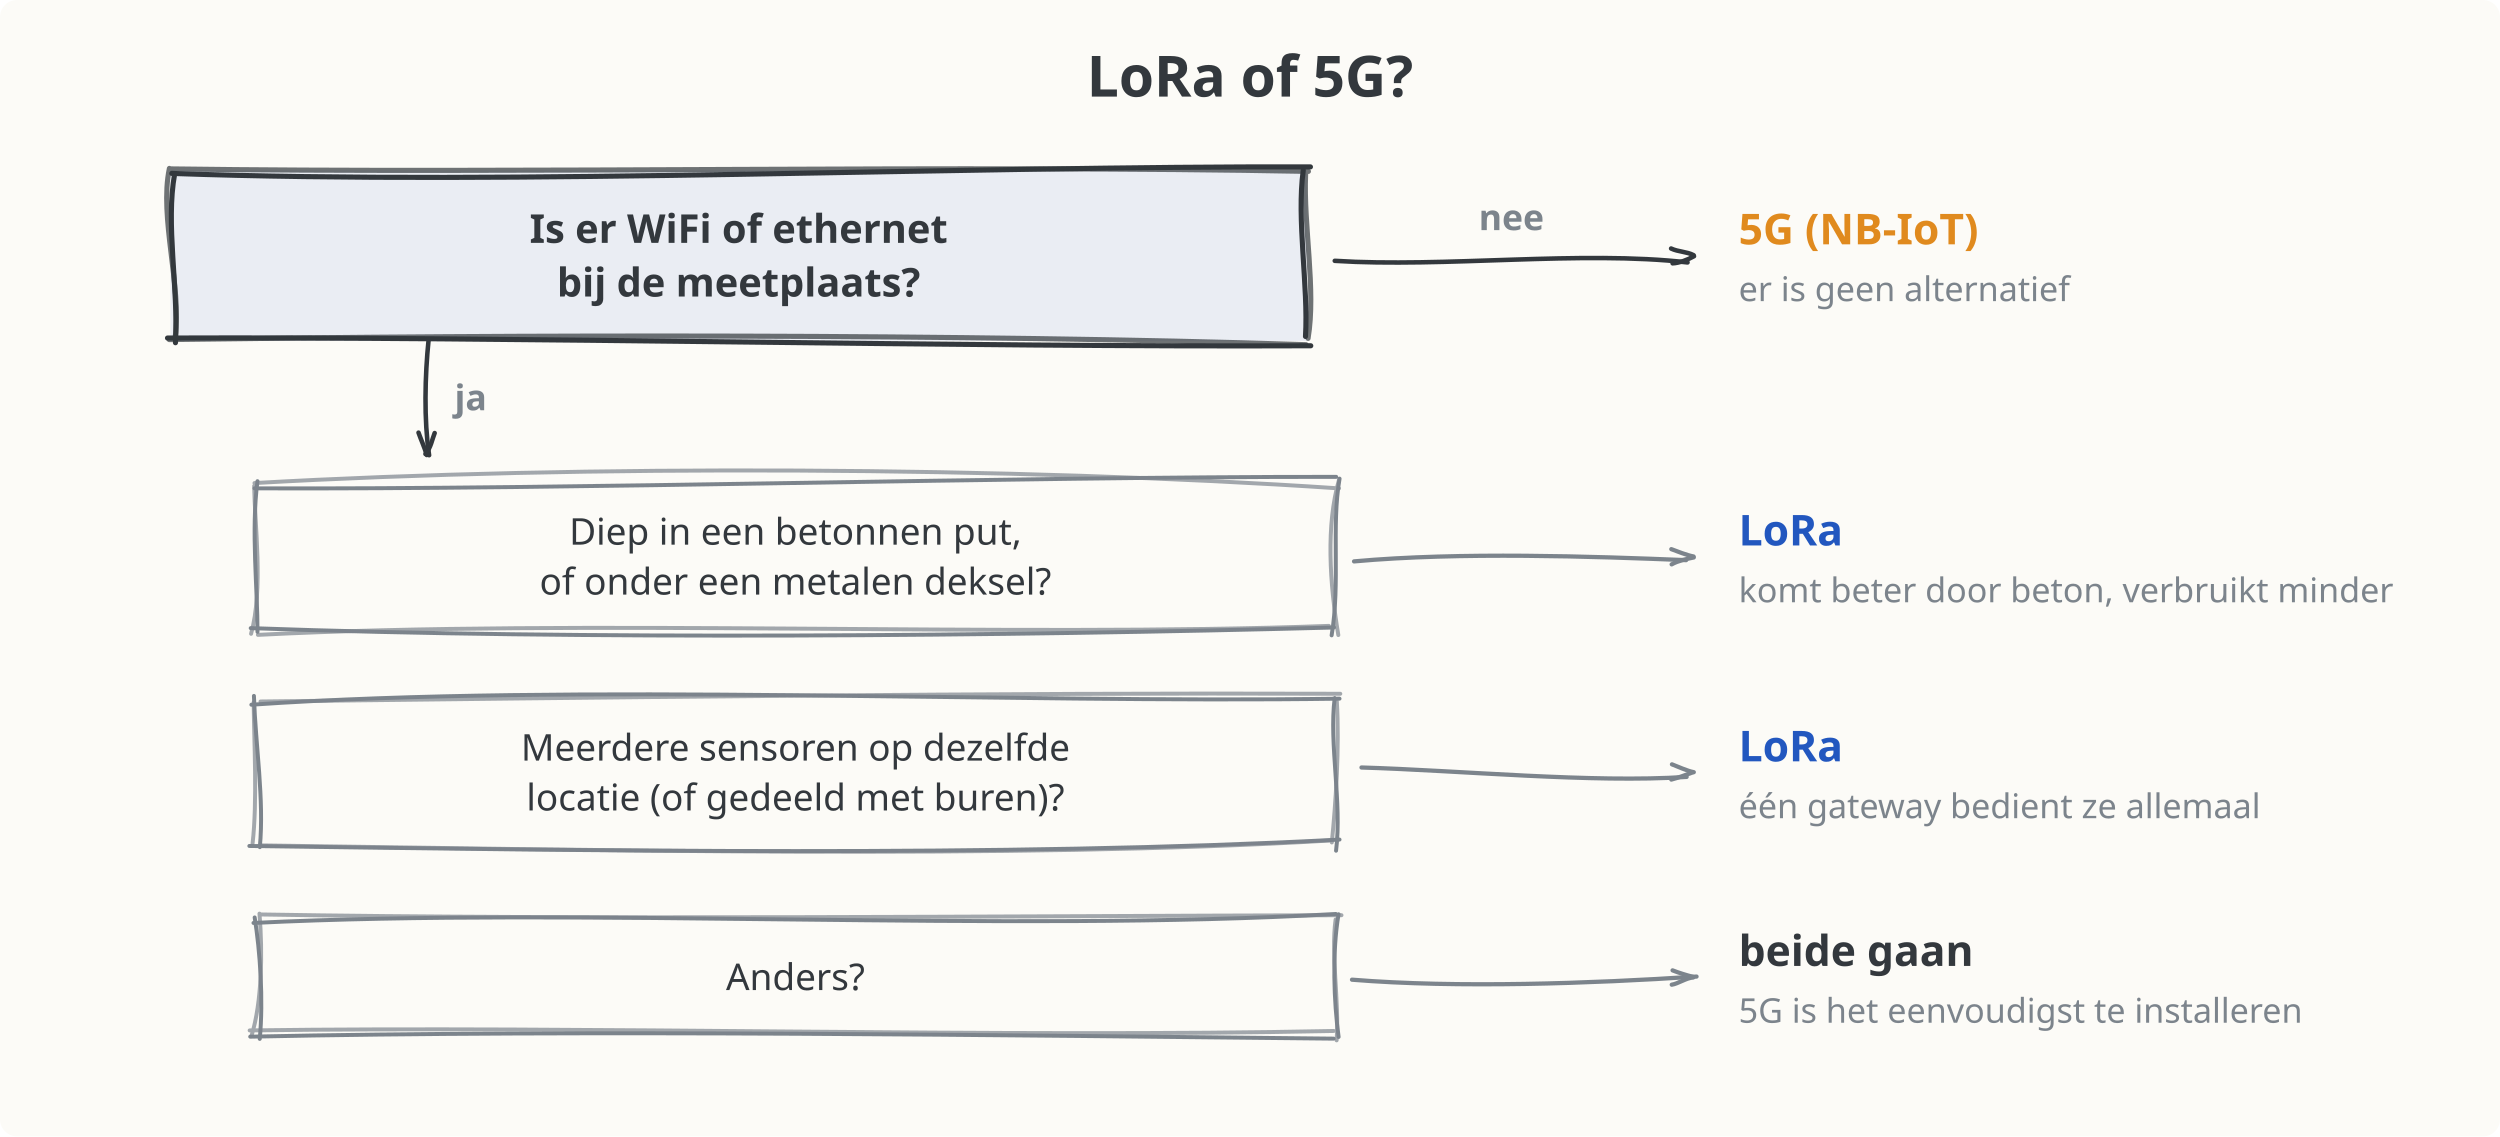
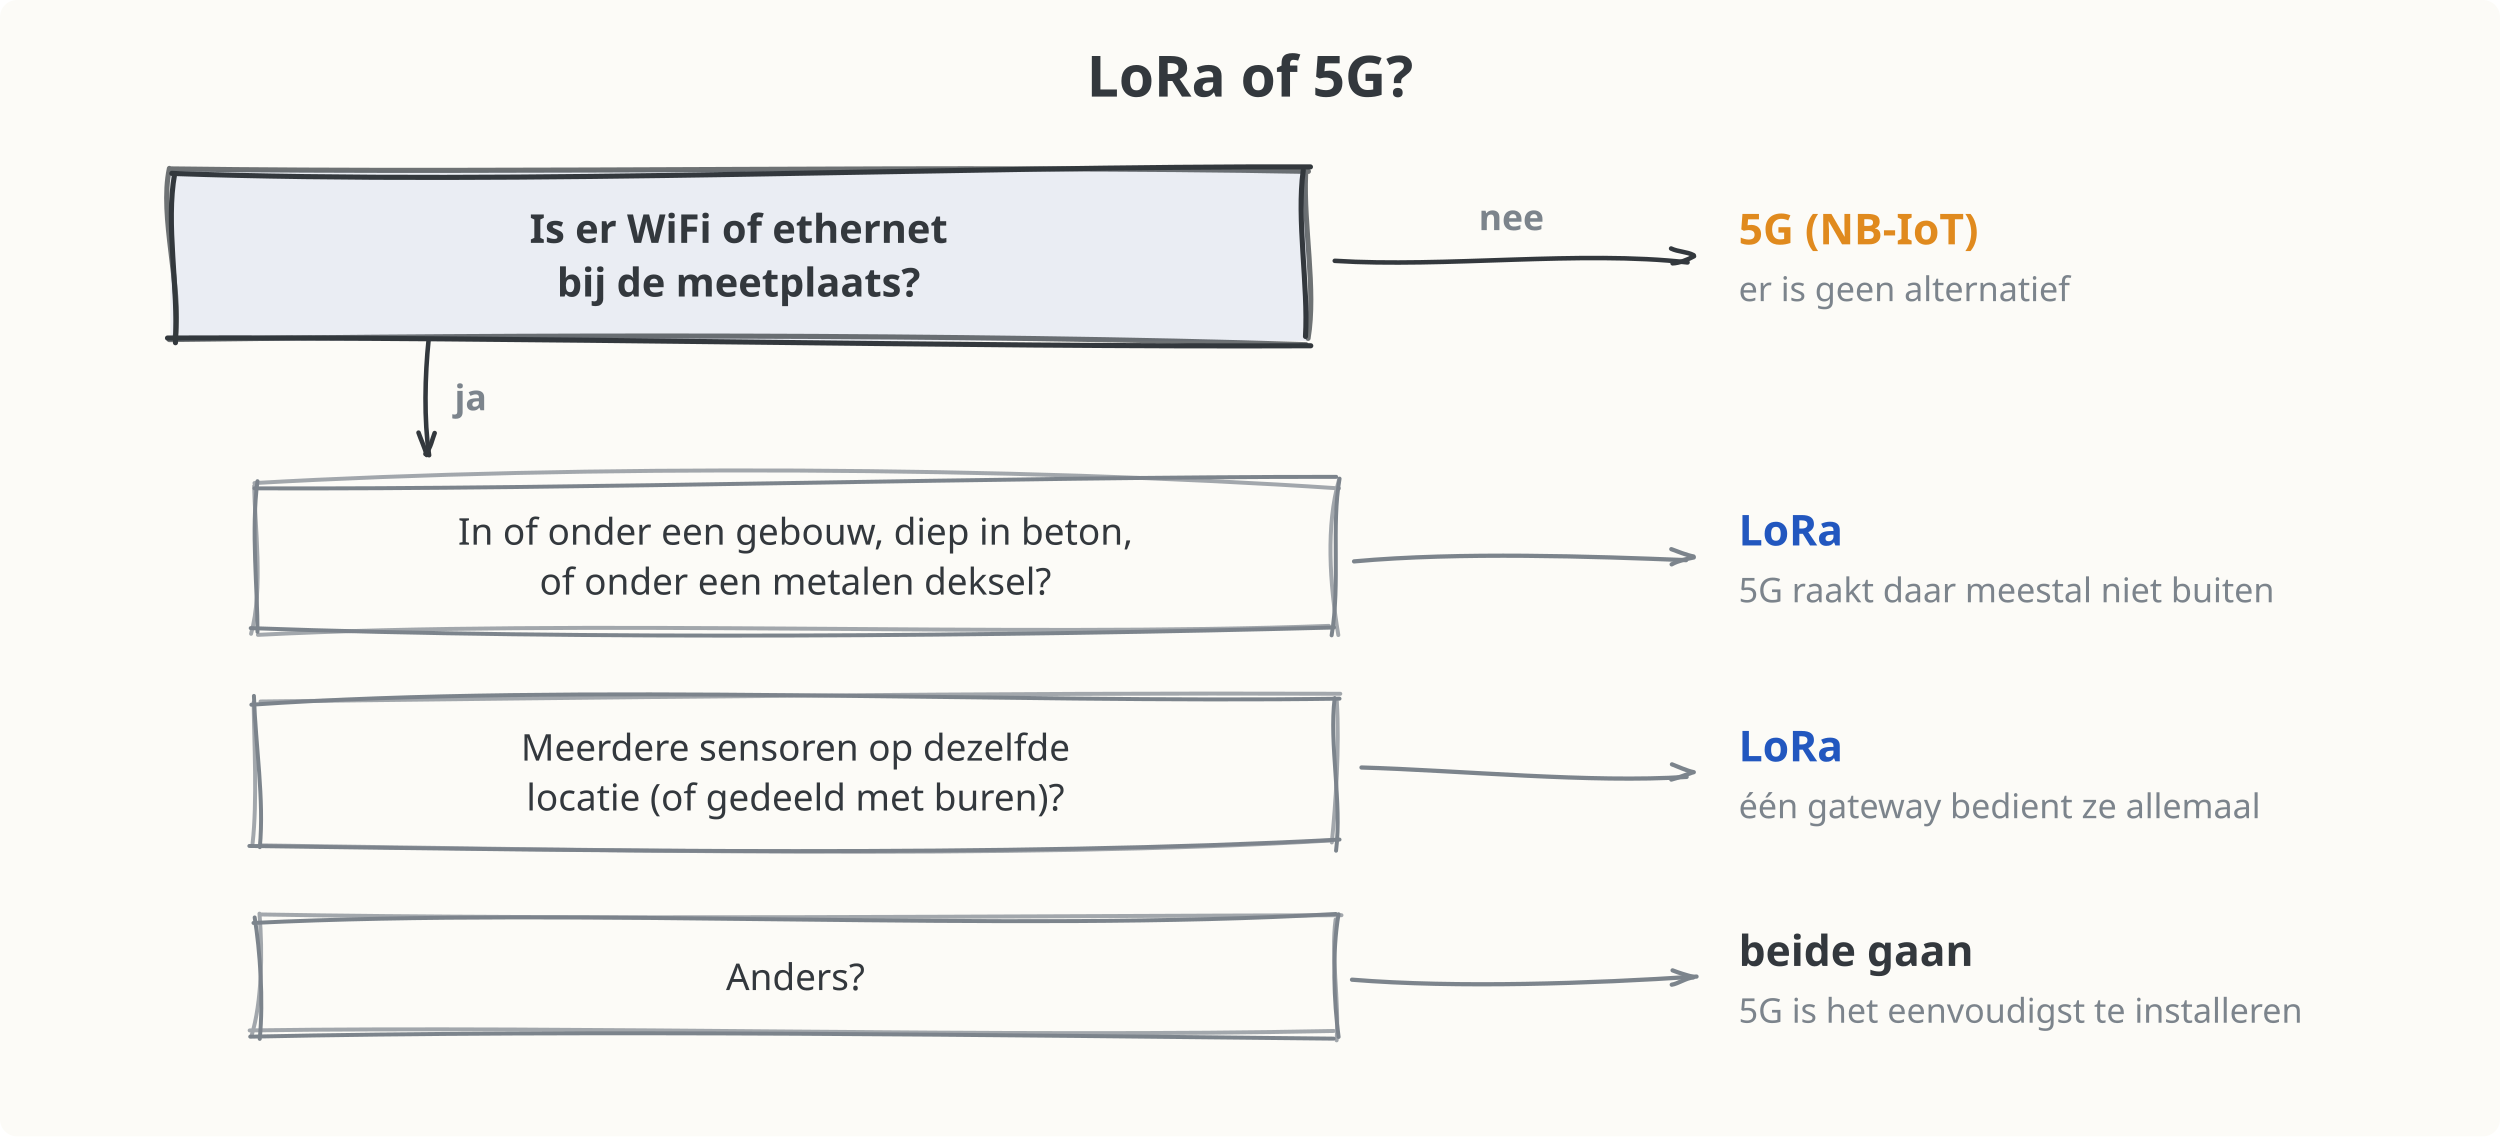
<svg xmlns="http://www.w3.org/2000/svg" viewBox="0 0 880 400" width="880" height="400" role="img" aria-label="LoRa of 5G kiezen">
  <rect width="100%" height="100%" rx="6" fill="#FCFBF7" />
  <text x="440" y="34" font-family="ui-rounded, 'Segoe UI', 'Trebuchet MS', system-ui, -apple-system, sans-serif" font-size="20" fill="#33383D" text-anchor="middle" font-weight="700">LoRa of 5G?</text>
  <path d="M60 60 L460 60 L460 120 L60 120 Z" fill="#2257BF" fill-opacity="0.08" stroke="none" />
  <path d="M60.47 61.04 C180.33 65.35 339.24 58.37 461.27 58.75 M458.75 59.97 C456.34 77.07 460.58 100.93 459.53 118.43 M461.39 121.71 C339.08 122.26 178.94 118.47 58.96 118.99 M61.76 120.64 C62.87 101.4 58.23 78.84 61.5 61.1" stroke="#33383D" stroke-width="1.8" fill="none" stroke-linecap="round" stroke-linejoin="round" />
  <path d="M59.98 59.45 C181.2 61.16 340.05 57.95 460.56 60.33 M459.58 61.34 C458.78 79.37 463.31 102.11 460.44 119.1 M459.73 121.33 C341.51 117.5 181.66 117.74 59.57 119.54 M61.66 118.72 C64.05 100.76 55.99 76.52 59.63 59.28" stroke="#33383D" stroke-width="1.8" fill="none" stroke-linecap="round" stroke-linejoin="round" stroke-opacity="0.7" />
  <text x="260" y="80.55" font-family="ui-rounded, 'Segoe UI', 'Trebuchet MS', system-ui, -apple-system, sans-serif" font-size="14" fill="#33383D" text-anchor="middle" font-weight="600" dominant-baseline="middle">Is er WiFi of ethernet</text>
  <text x="260" y="99.45" font-family="ui-rounded, 'Segoe UI', 'Trebuchet MS', system-ui, -apple-system, sans-serif" font-size="14" fill="#33383D" text-anchor="middle" font-weight="600" dominant-baseline="middle">bij de meetplaats?</text>
  <path d="M469.84 91.81 C507.99 94.27 556.95 88.1 594.01 92.38" stroke="#33383D" stroke-width="1.6" fill="none" stroke-linecap="round" stroke-linejoin="round" />
  <path d="M596.29 90.19 C593.98 91.5 591 92.61 588.76 92.69" stroke="#33383D" stroke-width="1.6" fill="none" stroke-linecap="round" stroke-linejoin="round" />
  <path d="M596.14 89.82 C593.79 88.56 590.71 88.67 588.23 87.48" stroke="#33383D" stroke-width="1.6" fill="none" stroke-linecap="round" stroke-linejoin="round" />
  <text x="532" y="81" font-family="ui-rounded, 'Segoe UI', 'Trebuchet MS', system-ui, -apple-system, sans-serif" font-size="12.5" fill="#7C848C" text-anchor="middle" font-weight="600">nee</text>
  <text x="612" y="86" font-family="ui-rounded, 'Segoe UI', 'Trebuchet MS', system-ui, -apple-system, sans-serif" font-size="15" fill="#E08A1E" text-anchor="start" font-weight="700">5G (NB-IoT)</text>
  <text x="612" y="106" font-family="ui-rounded, 'Segoe UI', 'Trebuchet MS', system-ui, -apple-system, sans-serif" font-size="12" fill="#7C848C" text-anchor="start" font-weight="500">er is geen alternatief</text>
  <path d="M150.87 119.6 C149.57 132.23 149.2 147.87 151.05 160.23" stroke="#33383D" stroke-width="1.6" fill="none" stroke-linecap="round" stroke-linejoin="round" />
  <path d="M150.22 160.16 C149.51 157.65 147.99 154.28 147.32 152.29" stroke="#33383D" stroke-width="1.6" fill="none" stroke-linecap="round" stroke-linejoin="round" />
  <path d="M149.76 159.81 C151.67 157.68 152.17 154.42 153 152.44" stroke="#33383D" stroke-width="1.6" fill="none" stroke-linecap="round" stroke-linejoin="round" />
  <text x="160" y="140" font-family="ui-rounded, 'Segoe UI', 'Trebuchet MS', system-ui, -apple-system, sans-serif" font-size="12.5" fill="#7C848C" text-anchor="start" font-weight="600" dominant-baseline="middle">ja</text>
  <path d="M89.58 171.9 C202.22 172.35 355.31 167.78 470.34 167.85 M471.53 168.48 C468.61 185.13 471.83 205.16 468.73 223.64 M469.57 220.88 C354.46 223.93 203.78 225.29 88.25 221.1 M90.64 222.43 C90.68 207.33 88.35 186.81 90.63 169.38" stroke="#7C848C" stroke-width="1.4" fill="none" stroke-linecap="round" stroke-linejoin="round" />
  <path d="M89.58 170.04 C204.4 163.49 357.67 164.23 471.33 171.91 M471.34 168.85 C466.71 185 468.04 205.26 471.09 223.54 M467.77 220.31 C357.55 224.43 203.47 217.71 90.79 223.47 M88.38 223.1 C92.73 207.43 89.66 184.74 89.46 171.06" stroke="#7C848C" stroke-width="1.4" fill="none" stroke-linecap="round" stroke-linejoin="round" stroke-opacity="0.7" />
-   <text x="280" y="187.22" font-family="ui-rounded, 'Segoe UI', 'Trebuchet MS', system-ui, -apple-system, sans-serif" font-size="13" fill="#33383D" text-anchor="middle" font-weight="500" dominant-baseline="middle">Diep in een betonnen put,</text>
+   <text x="280" y="187.22" font-family="ui-rounded, 'Segoe UI', 'Trebuchet MS', system-ui, -apple-system, sans-serif" font-size="13" fill="#33383D" text-anchor="middle" font-weight="500" dominant-baseline="middle">In of onder een gebouw, diep in beton,</text>
  <text x="280" y="204.78" font-family="ui-rounded, 'Segoe UI', 'Trebuchet MS', system-ui, -apple-system, sans-serif" font-size="13" fill="#33383D" text-anchor="middle" font-weight="500" dominant-baseline="middle">of onder een metalen deksel?</text>
  <path d="M476.63 197.61 C513.82 194.23 560.94 195.87 593.51 197.17" stroke="#7C848C" stroke-width="1.5" fill="none" stroke-linecap="round" stroke-linejoin="round" />
  <path d="M596.2 196.23 C593.85 196.7 590.63 197.4 588.42 198.66" stroke="#7C848C" stroke-width="1.5" fill="none" stroke-linecap="round" stroke-linejoin="round" />
  <path d="M596.13 195.88 C593.72 195.43 590.36 194.07 588.3 193.3" stroke="#7C848C" stroke-width="1.5" fill="none" stroke-linecap="round" stroke-linejoin="round" />
  <text x="612" y="192" font-family="ui-rounded, 'Segoe UI', 'Trebuchet MS', system-ui, -apple-system, sans-serif" font-size="15" fill="#2257BF" text-anchor="start" font-weight="700">LoRa</text>
-   <text x="612" y="212" font-family="ui-rounded, 'Segoe UI', 'Trebuchet MS', system-ui, -apple-system, sans-serif" font-size="12" fill="#7C848C" text-anchor="start" font-weight="500">komt beter door beton, verbruikt minder</text>
+   <text x="612" y="212" font-family="ui-rounded, 'Segoe UI', 'Trebuchet MS', system-ui, -apple-system, sans-serif" font-size="12" fill="#7C848C" text-anchor="start" font-weight="500">5G raakt daar meestal niet buiten</text>
  <path d="M88.48 248.06 C202.08 240.26 354.89 247.65 471.51 245.93 M469.81 245.7 C467.77 261.82 472.43 282.56 470.29 299.45 M471.51 295.53 C354.51 301.74 205.69 299.39 87.77 297.78 M91.46 298.2 C93.03 281.45 89.95 262.5 89.38 244.96" stroke="#7C848C" stroke-width="1.4" fill="none" stroke-linecap="round" stroke-linejoin="round" />
  <path d="M91.7 246.93 C204.18 245.56 354.58 243.75 471.78 244.21 M470.56 246.81 C471.53 262.9 470.16 283.19 468.8 296.54 M468.65 295.83 C356.02 302.57 204.32 299.05 92.03 297.58 M88.9 296.93 C90.61 282.2 89.43 261.06 89.29 247.19" stroke="#7C848C" stroke-width="1.4" fill="none" stroke-linecap="round" stroke-linejoin="round" stroke-opacity="0.7" />
  <text x="280" y="263.23" font-family="ui-rounded, 'Segoe UI', 'Trebuchet MS', system-ui, -apple-system, sans-serif" font-size="13" fill="#33383D" text-anchor="middle" font-weight="500" dominant-baseline="middle">Meerdere sensoren op dezelfde</text>
  <text x="280" y="280.78" font-family="ui-rounded, 'Segoe UI', 'Trebuchet MS', system-ui, -apple-system, sans-serif" font-size="13" fill="#33383D" text-anchor="middle" font-weight="500" dominant-baseline="middle">locatie (of gedeeld met buren)?</text>
  <path d="M479.25 270.16 C513.52 271.16 560.56 275.68 593.69 273.47" stroke="#7C848C" stroke-width="1.5" fill="none" stroke-linecap="round" stroke-linejoin="round" />
  <path d="M595.73 271.92 C593.71 272.6 590.47 273.9 588.31 274.41" stroke="#7C848C" stroke-width="1.5" fill="none" stroke-linecap="round" stroke-linejoin="round" />
  <path d="M596.21 271.81 C593.91 271.39 590.67 269.85 588.53 269.05" stroke="#7C848C" stroke-width="1.5" fill="none" stroke-linecap="round" stroke-linejoin="round" />
  <text x="612" y="268" font-family="ui-rounded, 'Segoe UI', 'Trebuchet MS', system-ui, -apple-system, sans-serif" font-size="15" fill="#2257BF" text-anchor="start" font-weight="700">LoRa</text>
  <text x="612" y="288" font-family="ui-rounded, 'Segoe UI', 'Trebuchet MS', system-ui, -apple-system, sans-serif" font-size="12" fill="#7C848C" text-anchor="start" font-weight="500">één gateway bedient ze allemaal</text>
  <path d="M89.23 324.88 C204.85 319.2 354.39 328.37 470.21 321.72 M471.17 321.82 C468.87 335.2 469.53 352.78 471.19 365.01 M469.43 365.6 C357.67 364.44 203.96 362.4 88.08 364.91 M91.43 365.69 C92.76 352 91.53 334.62 89.64 322.94" stroke="#7C848C" stroke-width="1.4" fill="none" stroke-linecap="round" stroke-linejoin="round" />
  <path d="M91.77 321.89 C203.38 323.81 355.01 322.44 472.2 322.15 M470.13 323.67 C468.42 336.31 471.48 352.71 470.49 366.2 M469.48 362.9 C354.23 365.33 203.38 361.08 87.88 362.71 M88.57 364.5 C92.17 352.68 92.48 335.44 91.34 321.6" stroke="#7C848C" stroke-width="1.4" fill="none" stroke-linecap="round" stroke-linejoin="round" stroke-opacity="0.7" />
  <text x="280" y="344" font-family="ui-rounded, 'Segoe UI', 'Trebuchet MS', system-ui, -apple-system, sans-serif" font-size="13" fill="#33383D" text-anchor="middle" font-weight="500" dominant-baseline="middle">Anders?</text>
  <path d="M475.91 344.85 C512.91 347.87 560.43 346.18 597.18 343.75" stroke="#7C848C" stroke-width="1.5" fill="none" stroke-linecap="round" stroke-linejoin="round" />
  <path d="M596 344.08 C593.61 344.2 590.56 346.33 588.46 346.61" stroke="#7C848C" stroke-width="1.5" fill="none" stroke-linecap="round" stroke-linejoin="round" />
  <path d="M595.95 343.85 C593.75 343.31 590.72 342.36 588.75 341.57" stroke="#7C848C" stroke-width="1.5" fill="none" stroke-linecap="round" stroke-linejoin="round" />
  <text x="612" y="340" font-family="ui-rounded, 'Segoe UI', 'Trebuchet MS', system-ui, -apple-system, sans-serif" font-size="15" fill="#33383D" text-anchor="start" font-weight="700">beide gaan</text>
  <text x="612" y="360" font-family="ui-rounded, 'Segoe UI', 'Trebuchet MS', system-ui, -apple-system, sans-serif" font-size="12" fill="#7C848C" text-anchor="start" font-weight="500">5G is het eenvoudigst te installeren</text>
</svg>
